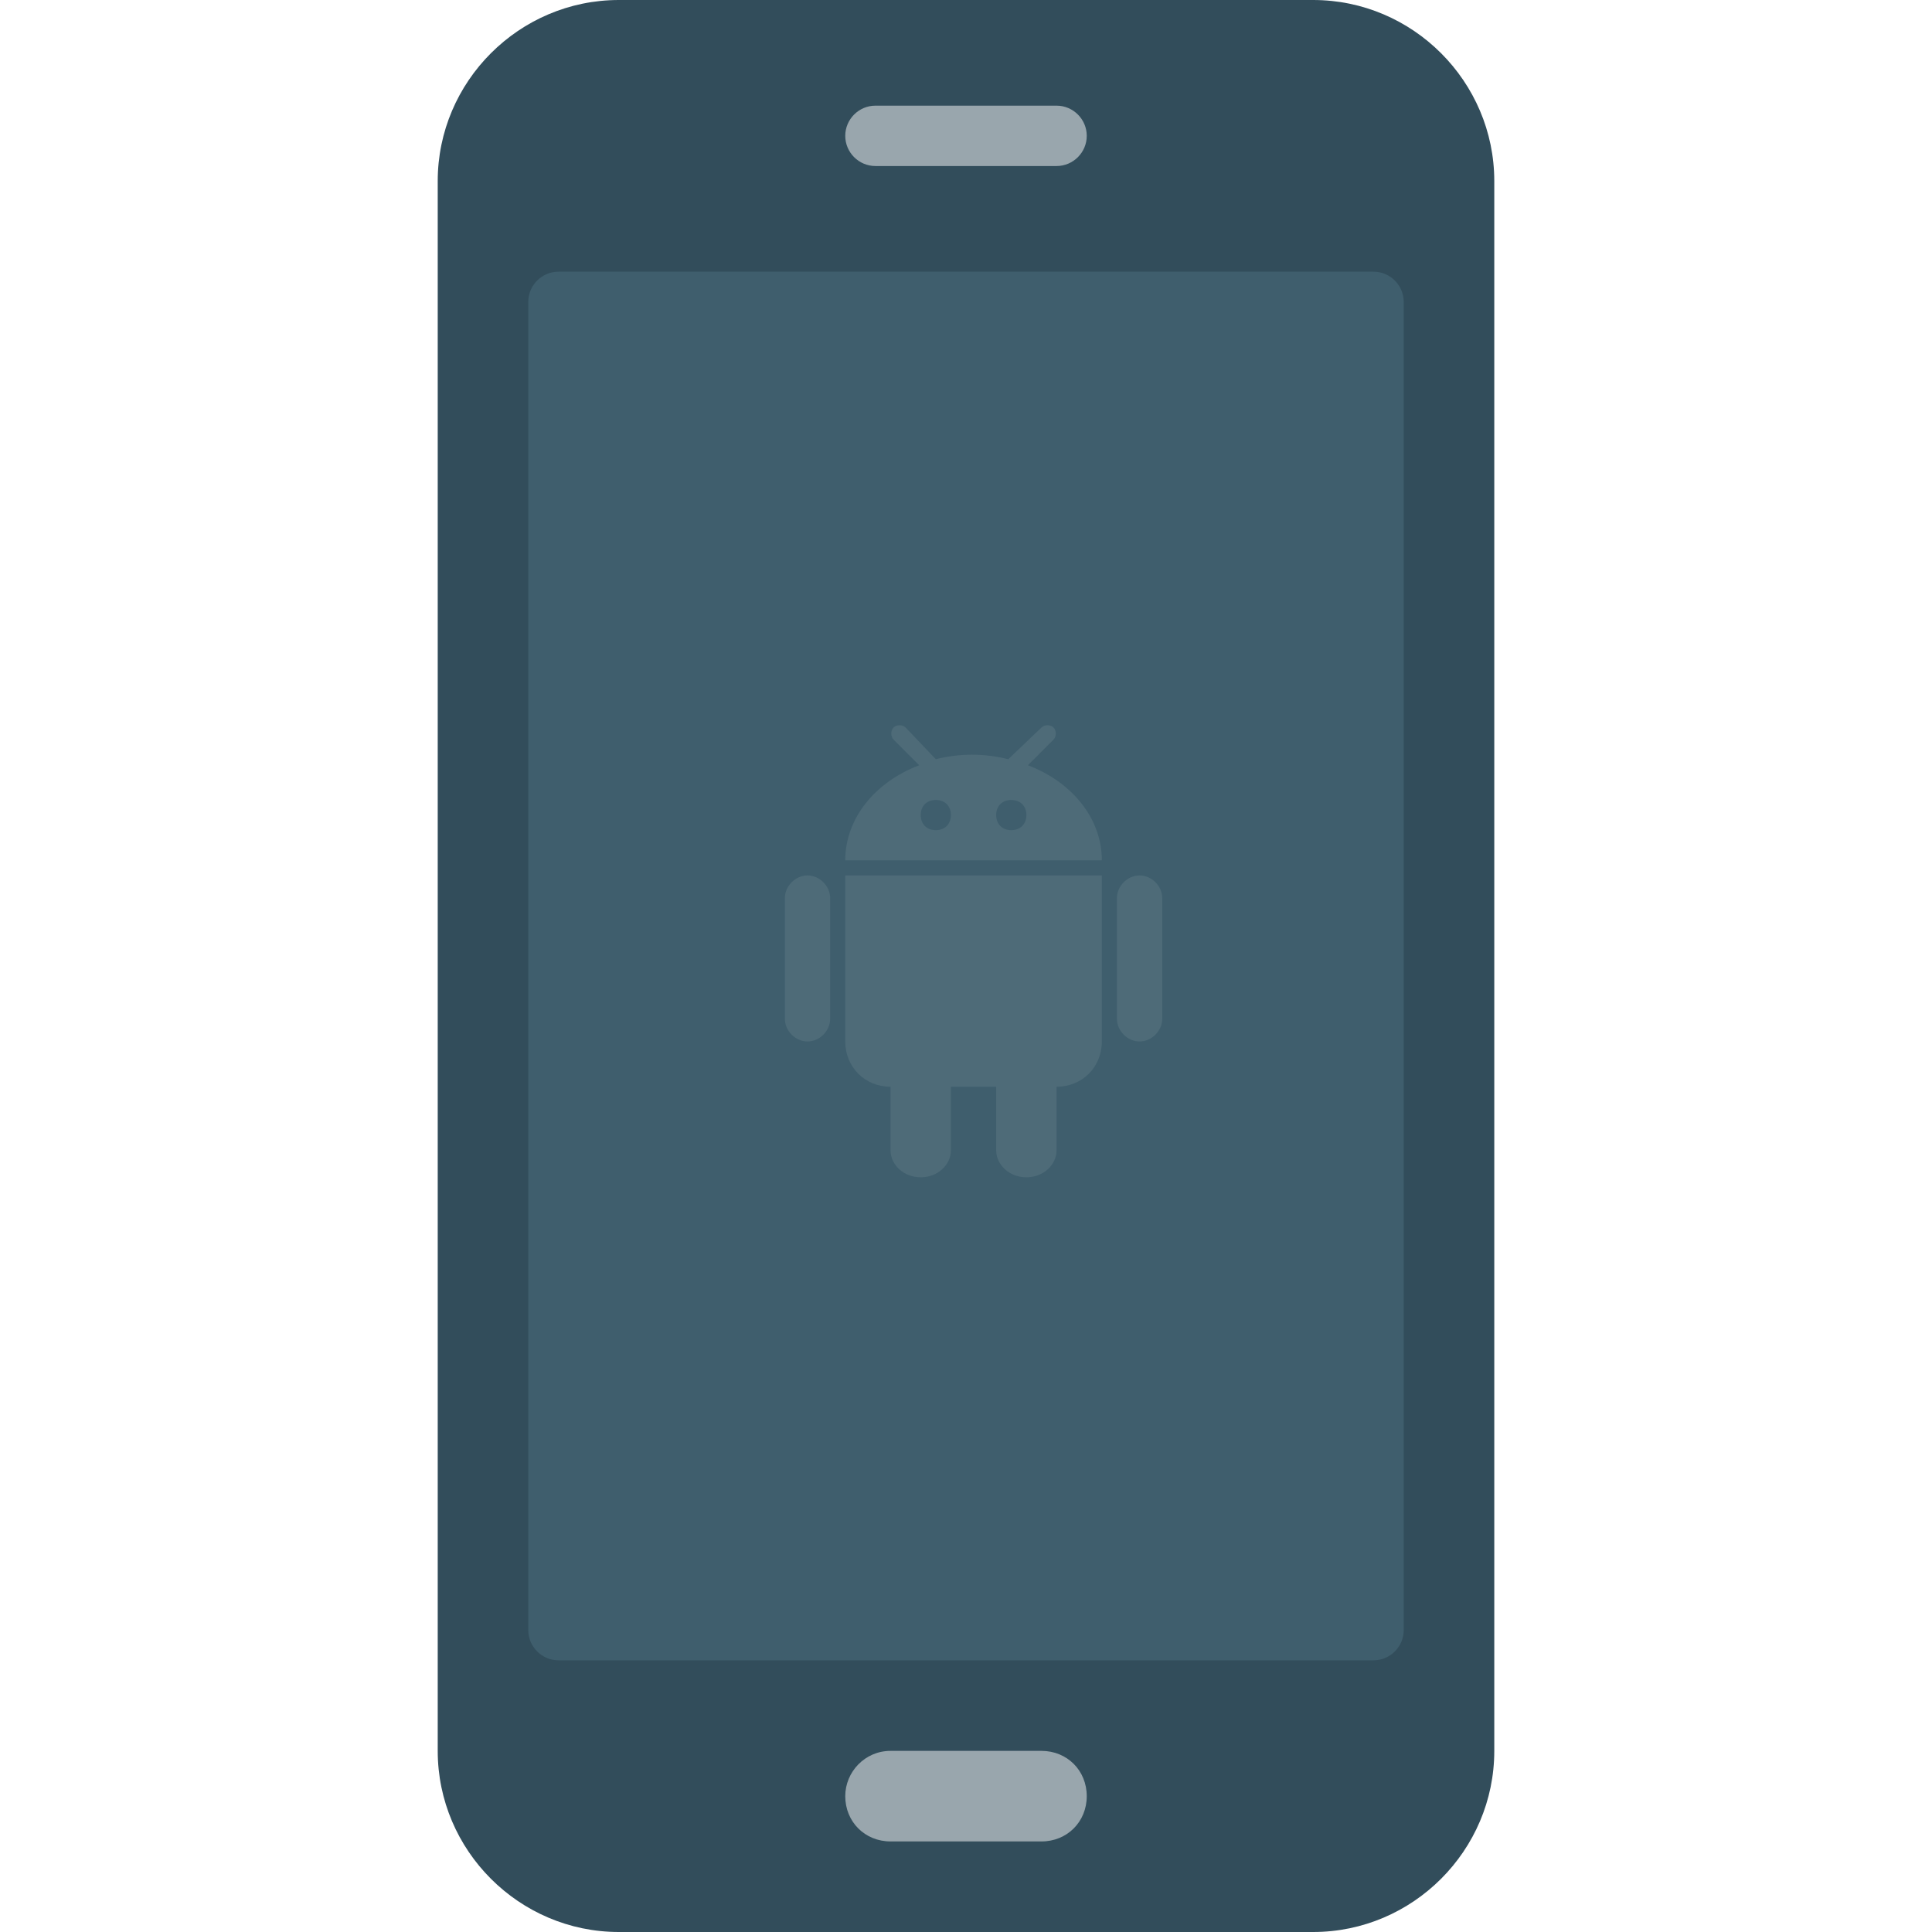
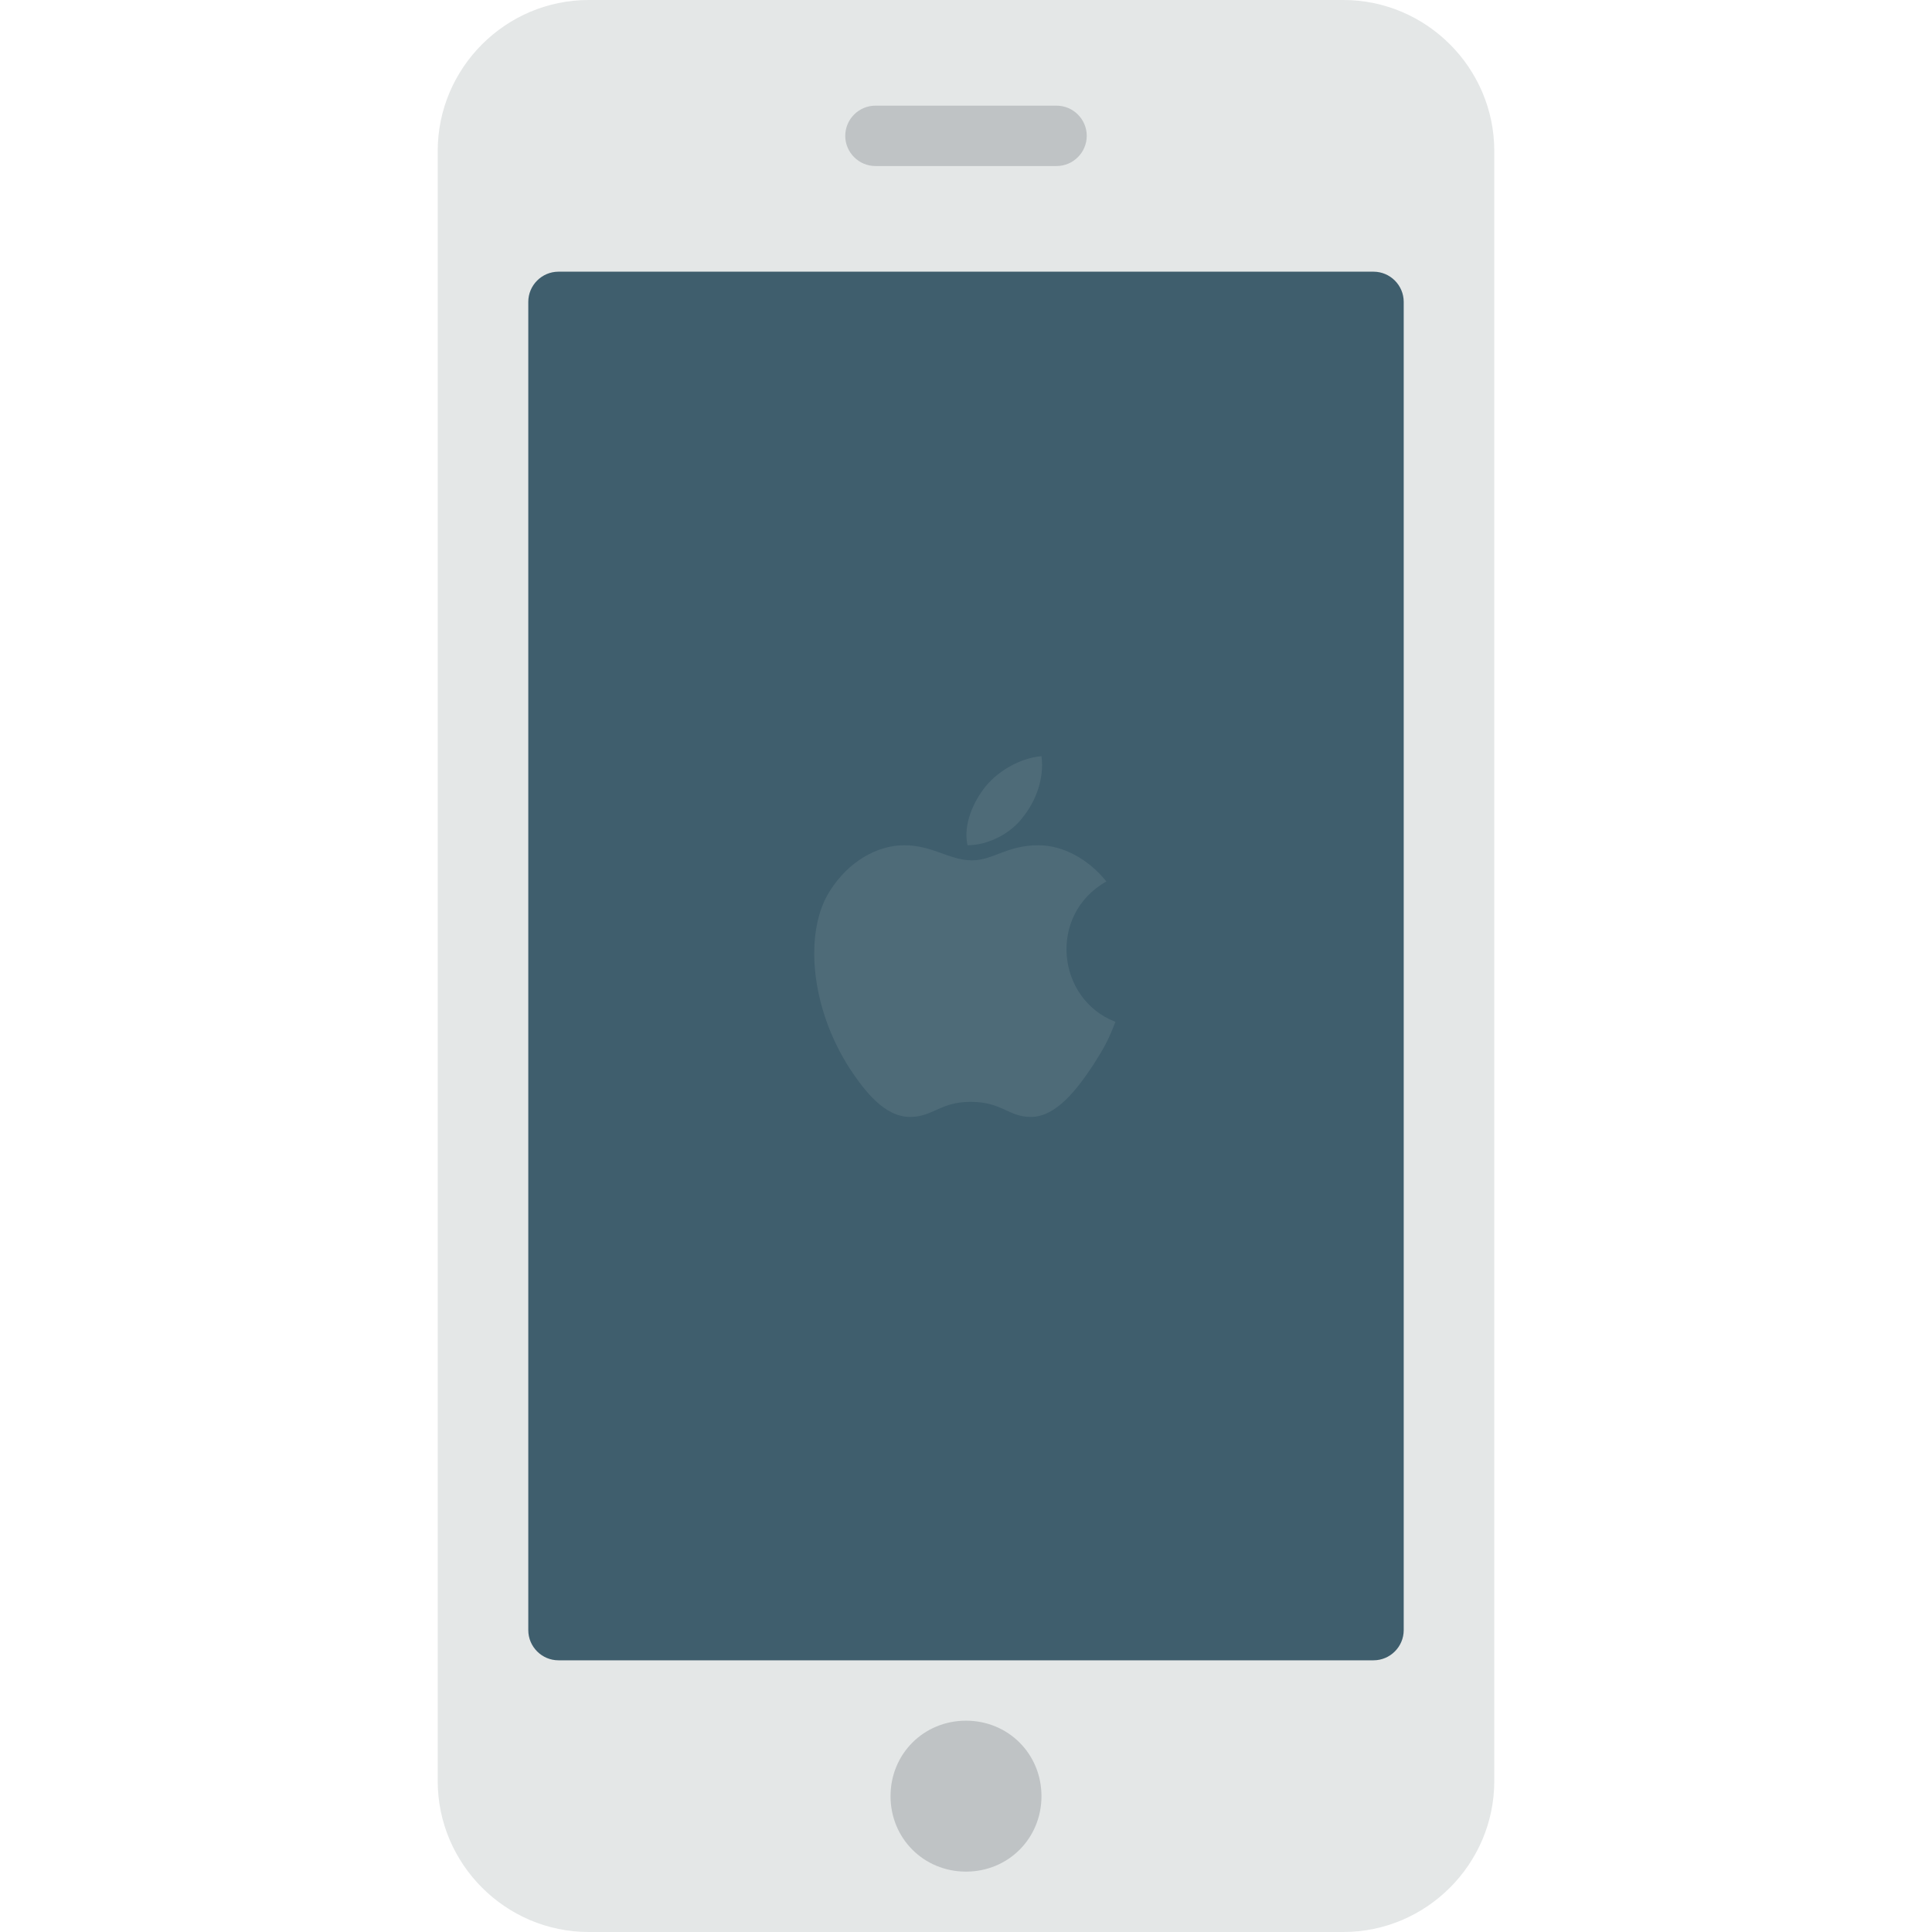
<svg xmlns="http://www.w3.org/2000/svg" version="1.1" id="Layer_1" x="0px" y="0px" viewBox="0 0 504.124 504.124" style="enable-background:new 0 0 504.124 504.124;" xml:space="preserve">
-   <path style="fill:#324D5B;" d="M161.478,0h181.169c25.994,0,47.262,21.268,47.262,47.262v409.6  c0,25.994-21.268,47.262-47.262,47.262H161.478c-25.994,0-47.262-21.268-47.262-47.262v-409.6C114.215,21.268,135.484,0,161.478,0z" />
+   <path style="fill:#E4E7E7;" d="M153.6,0h196.923c21.662,0,39.385,17.723,39.385,39.385v425.354  c0,21.662-17.723,39.385-39.385,39.385H153.6c-21.662,0-39.385-17.723-39.385-39.385V39.385C114.215,17.723,131.939,0,153.6,0z" />
  <path style="fill:#3F5E6D;" d="M145.724,70.892H358.4c4.332,0,7.877,3.545,7.877,7.877v346.585c0,4.332-3.545,7.877-7.877,7.877  H145.724c-4.332,0-7.877-3.545-7.877-7.877V78.769C137.846,74.437,141.392,70.892,145.724,70.892z" />
-   <path style="fill:#99A6AD;" d="M232.37,456.862h39.385c6.695,0,11.815,5.12,11.815,11.815s-5.12,11.815-11.815,11.815H232.37  c-6.695,0-11.815-5.12-11.815-11.815C220.555,462.375,225.674,456.862,232.37,456.862z M228.432,27.569h47.262  c4.332,0,7.877,3.545,7.877,7.877s-3.545,7.877-7.877,7.877h-47.262c-4.332,0-7.877-3.545-7.877-7.877  S224.099,27.569,228.432,27.569z" />
-   <path style="fill:#4E6B78;" d="M268.21,199.68l6.695-6.695c0.788-0.788,0.788-2.363,0-3.151s-2.363-0.788-3.151,0l-8.665,8.271  c-3.151-0.788-6.302-1.182-9.452-1.182c-3.151,0-6.302,0.394-9.452,1.182l-7.877-8.271c-0.788-0.788-2.363-0.788-3.151,0  s-0.788,2.363,0,3.151l6.695,6.695c-11.422,4.332-19.298,13.785-19.298,24.812h66.954  C287.508,213.465,279.632,204.012,268.21,199.68z M244.186,216.615c-2.363,0-3.938-1.575-3.938-3.938s1.575-3.938,3.938-3.938  s3.938,1.575,3.938,3.938S246.549,216.615,244.186,216.615z M263.878,216.615c-2.363,0-3.938-1.575-3.938-3.938  s1.575-3.938,3.938-3.938s3.938,1.575,3.938,3.938S266.24,216.615,263.878,216.615z M220.555,271.754  c0,6.695,5.12,11.815,11.815,11.815v16.542c0,3.938,3.545,7.089,7.877,7.089s7.877-3.151,7.877-7.089v-16.542h11.815v16.542  c0,3.938,3.545,7.089,7.877,7.089s7.877-3.151,7.877-7.089v-16.542c6.695,0,11.815-5.12,11.815-11.815v-43.323h-66.954  L220.555,271.754L220.555,271.754z M210.708,228.431c-3.151,0-5.908,2.757-5.908,5.908v31.508c0,3.151,2.757,5.908,5.908,5.908  s5.908-2.757,5.908-5.908v-31.508C216.616,231.188,213.859,228.431,210.708,228.431z M297.354,228.431  c-3.151,0-5.908,2.757-5.908,5.908v31.508c0,3.151,2.757,5.908,5.908,5.908s5.908-2.757,5.908-5.908v-31.508  C303.262,231.188,300.505,228.431,297.354,228.431z" />
+   <path style="fill:#4E6B78;" d="M288.689,230.006c-4.726-5.908-11.422-9.452-17.723-9.452c-8.271,0-11.815,3.938-17.329,3.938  c-5.908,0-10.24-3.938-17.723-3.938c-7.089,0-14.572,4.332-19.298,11.815c-6.695,10.24-5.514,29.932,5.12,46.474  c3.938,5.908,9.058,12.603,15.754,12.603c5.908,0,7.877-3.938,15.754-3.938c8.271,0,9.846,3.938,15.754,3.938  c6.695,0,12.209-7.483,16.148-13.391c2.757-4.332,3.938-6.302,5.908-11.422C275.692,260.726,273.329,238.671,288.689,230.006z   M267.029,213.071c3.151-3.938,5.514-9.846,4.726-15.754c-5.12,0.394-11.028,3.545-14.572,7.877  c-3.151,3.938-5.908,9.846-4.726,15.36C257.969,220.554,263.878,217.403,267.029,213.071z" />
+   <path style="fill:#BFC3C5;" d="M252.063,448.985c11.028,0,19.692,8.665,19.692,19.692c0,11.028-8.665,19.692-19.692,19.692  c-11.028,0-19.692-8.665-19.692-19.692C232.37,457.649,241.034,448.985,252.063,448.985z M228.431,27.569h47.262  c4.332,0,7.877,3.545,7.877,7.877s-3.545,7.877-7.877,7.877h-47.262c-4.332,0-7.877-3.545-7.877-7.877  S224.099,27.569,228.431,27.569z" />
  <g>
</g>
  <g>
</g>
  <g>
</g>
  <g>
</g>
  <g>
</g>
  <g>
</g>
  <g>
</g>
  <g>
</g>
  <g>
</g>
  <g>
</g>
  <g>
</g>
  <g>
</g>
  <g>
</g>
  <g>
</g>
  <g>
</g>
</svg>
